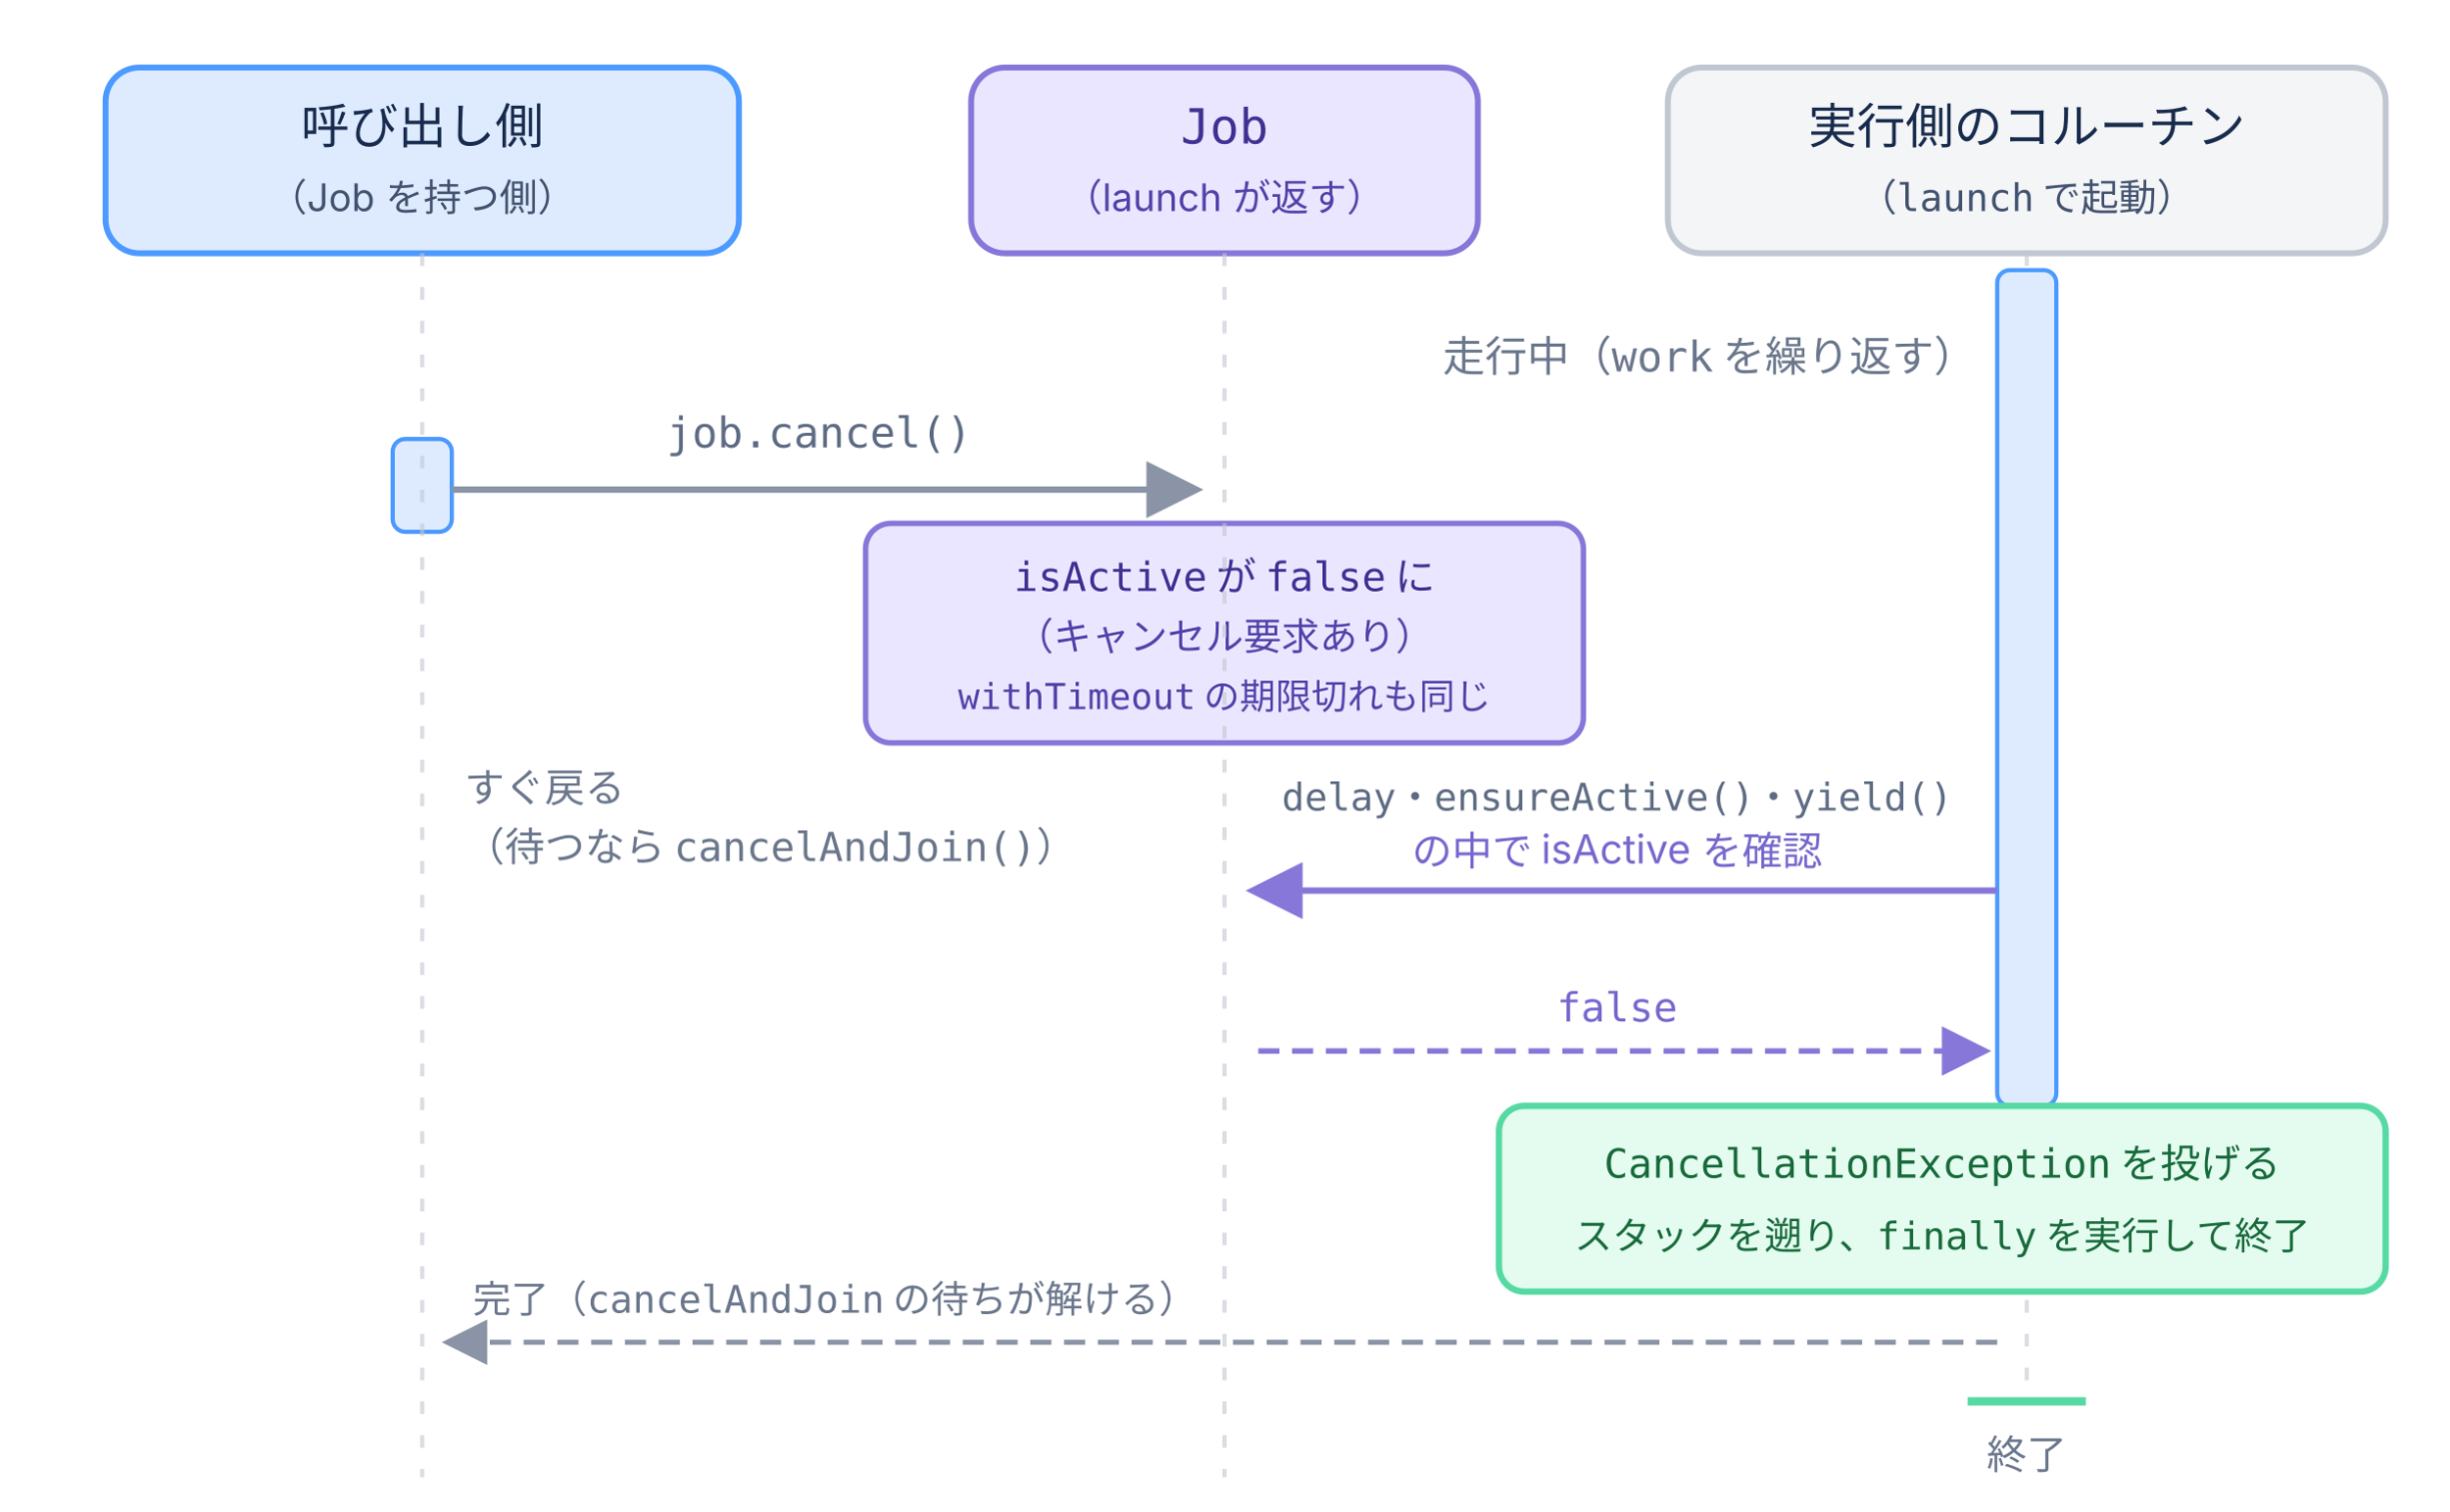
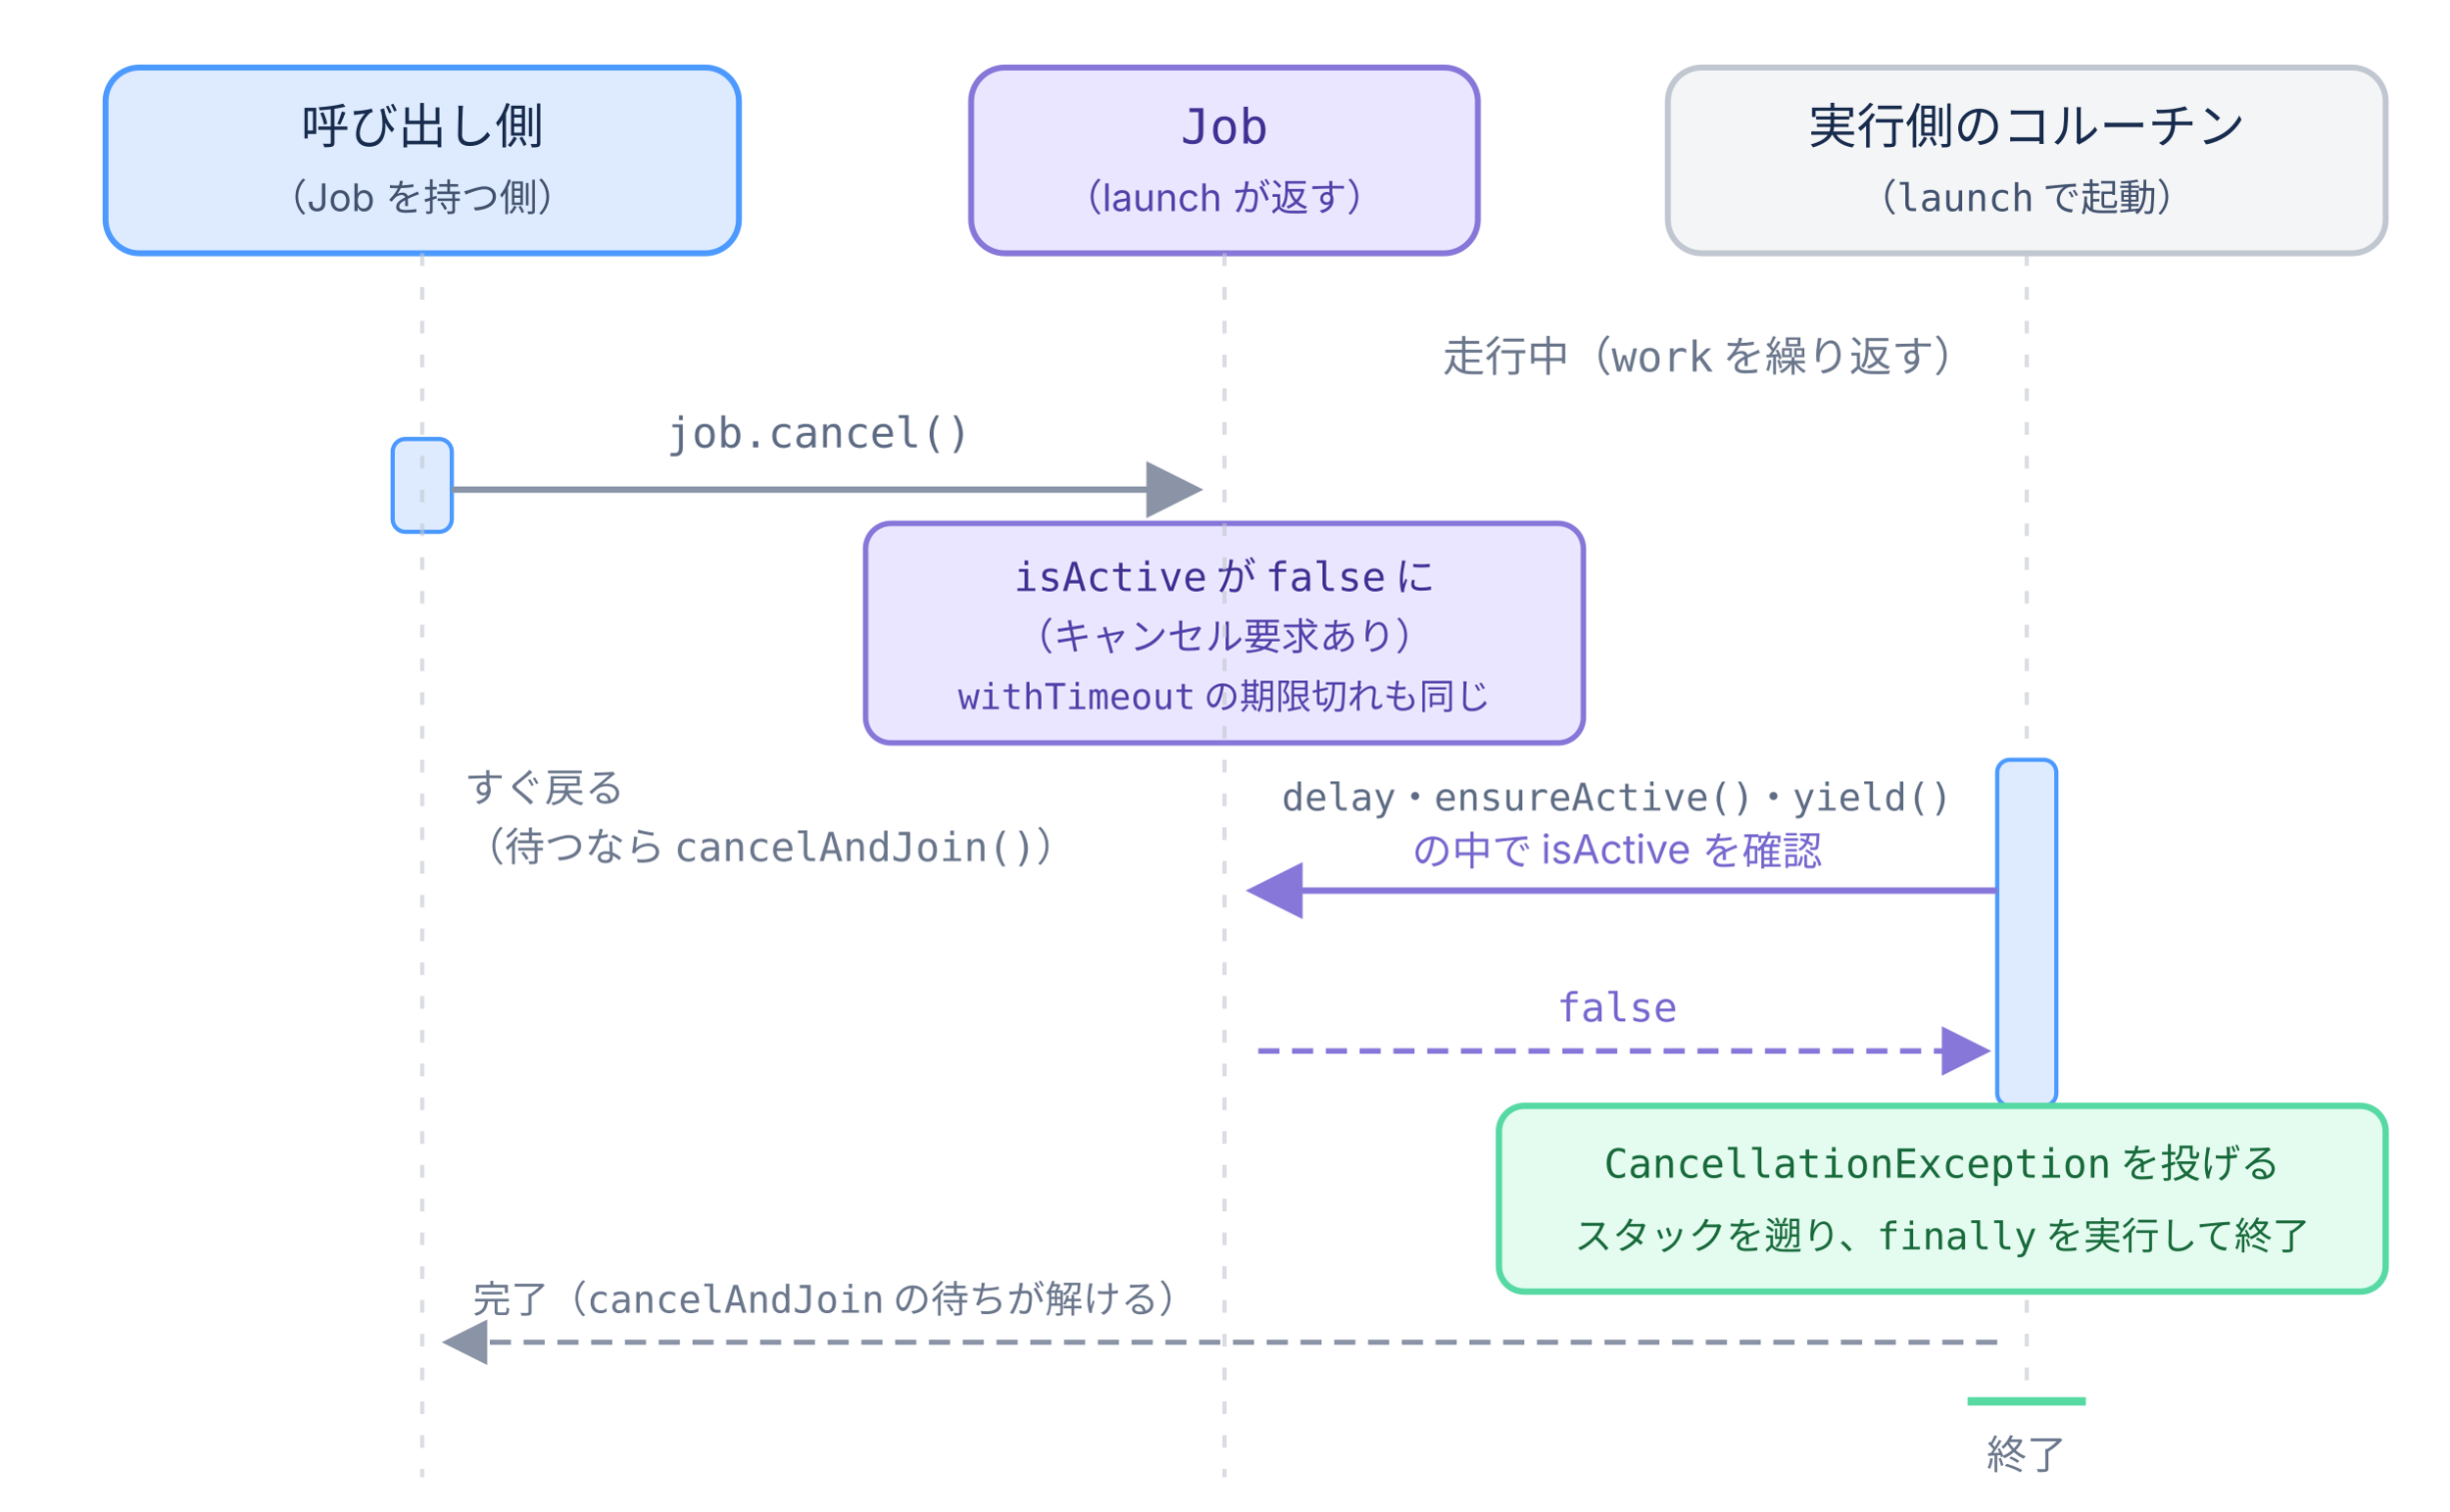
<svg xmlns="http://www.w3.org/2000/svg" width="580" height="358" viewBox="0 0 580 358" font-family="-apple-system, BlinkMacSystemFont, &quot;Hiragino Kaku Gothic ProN&quot;, &quot;Hiragino Sans&quot;, &quot;Noto Sans JP&quot;, Meiryo, sans-serif">
  <defs>
    <marker id="ah" markerWidth="9" markerHeight="9" refX="7" refY="4.5" orient="auto">
      <path d="M0,0 L9,4.5 L0,9 z" fill="#8A94A6" />
    </marker>
    <marker id="vh" markerWidth="9" markerHeight="9" refX="7" refY="4.5" orient="auto">
      <path d="M0,0 L9,4.5 L0,9 z" fill="#8777D9" />
    </marker>
  </defs>
  <style>.mono{font-family:ui-monospace,SFMono-Regular,Menlo,Consolas,monospace}</style>
  <rect x="25" y="16" width="150" height="44" rx="8" fill="#DEEBFF" stroke="#4C9AFF" stroke-width="1.4" />
  <text x="100" y="34" text-anchor="middle" fill="#172B4D" font-size="11.5">呼び出し側</text>
  <text x="100" y="50" text-anchor="middle" fill="#42526E" font-size="9">（Job を持つ側）</text>
  <rect x="230" y="16" width="120" height="44" rx="8" fill="#EAE6FF" stroke="#8777D9" stroke-width="1.4" />
  <text x="290" y="34" text-anchor="middle" fill="#403294" font-size="11.5" class="mono">Job</text>
  <text x="290" y="50" text-anchor="middle" fill="#5243AA" font-size="9">（launch が返す）</text>
  <rect x="395" y="16" width="170" height="44" rx="8" fill="#F4F5F7" stroke="#C1C7D0" stroke-width="1.4" />
  <text x="480" y="34" text-anchor="middle" fill="#172B4D" font-size="11.5">実行側のコルーチン</text>
  <text x="480" y="50" text-anchor="middle" fill="#42526E" font-size="9">（<tspan class="mono">launch</tspan> で起動）</text>
  <text x="468" y="88" text-anchor="end" fill="#6B778C" font-size="10">走行中（<tspan class="mono">work</tspan> を繰り返す）</text>
  <rect x="93" y="104" width="14" height="22" rx="3" fill="#DEEBFF" stroke="#4C9AFF" stroke-width="1" />
  <text x="194" y="106" text-anchor="middle" fill="#5E6C84" font-size="10" class="mono">job.cancel()</text>
  <path d="M107,116 L282,116" fill="none" stroke="#8A94A6" stroke-width="1.5" marker-end="url(#ah)" />
  <rect x="205" y="124" width="170" height="52" rx="6" fill="#EAE6FF" stroke="#8777D9" stroke-width="1.3" />
  <text x="290" y="140" text-anchor="middle" fill="#403294" font-size="9.5">
    <tspan class="mono">isActive</tspan> が <tspan class="mono">false</tspan> に</text>
  <text x="290" y="154" text-anchor="middle" fill="#5243AA" font-size="9">（キャンセル要求あり）</text>
  <text x="290" y="168" text-anchor="middle" fill="#5243AA" font-size="8.5">
    <tspan class="mono">withTimeout</tspan> の期限切れも同じ</text>
  <text x="110" y="190" fill="#6B778C" font-size="9.5">すぐ戻る</text>
  <text x="110" y="204" fill="#6B778C" font-size="9.5">（待つなら <tspan class="mono">cancelAndJoin()</tspan>）</text>
  <line x1="100" y1="60" x2="100" y2="350" stroke="#C1C7D0" stroke-width="1" stroke-dasharray="3 5" opacity="0.6" />
  <line x1="290" y1="60" x2="290" y2="350" stroke="#C1C7D0" stroke-width="1" stroke-dasharray="3 5" opacity="0.6" />
  <line x1="480" y1="60" x2="480" y2="332" stroke="#C1C7D0" stroke-width="1" stroke-dasharray="3 5" opacity="0.6" />
-   <rect x="473" y="64" width="14" height="198" rx="3" fill="#DEEBFF" stroke="#4C9AFF" stroke-width="1" />
+   <rect x="473" y="180" width="14" height="82" rx="3" fill="#DEEBFF" stroke="#4C9AFF" stroke-width="1" />
  <text x="383" y="192" text-anchor="middle" fill="#5E6C84" font-size="9" class="mono">delay・ensureActive()・yield()</text>
  <text x="383" y="205" text-anchor="middle" fill="#7668CE" font-size="9.5">の中で isActive を確認</text>
  <path d="M473,211 L298,211" fill="none" stroke="#8777D9" stroke-width="1.5" marker-end="url(#vh)" />
  <text x="383" y="242" text-anchor="middle" fill="#7668CE" font-size="9.5" class="mono">false</text>
  <path d="M298,249 L469,249" fill="none" stroke="#8777D9" stroke-width="1.3" stroke-dasharray="5 3" marker-end="url(#vh)" />
  <rect x="355" y="262" width="210" height="44" rx="6" fill="#E3FCEF" stroke="#57D9A3" stroke-width="1.5" />
  <text x="460" y="279" text-anchor="middle" fill="#186A3B" font-size="9.5">
    <tspan class="mono">CancellationException</tspan> を投げる</text>
  <text x="460" y="296" text-anchor="middle" fill="#186A3B" font-size="9">スタックを遡り、<tspan class="mono">finally</tspan> を実行して終了</text>
  <text x="112" y="311" fill="#6B778C" font-size="9">完了（<tspan class="mono">cancelAndJoin</tspan> の待ちが解ける）</text>
  <path d="M473,318 L107,318" fill="none" stroke="#8A94A6" stroke-width="1.2" stroke-dasharray="5 3" marker-end="url(#ah)" />
  <line x1="466" y1="332" x2="494" y2="332" stroke="#57D9A3" stroke-width="2" />
  <text x="480" y="348" text-anchor="middle" fill="#6B778C" font-size="9.5">終了</text>
</svg>
